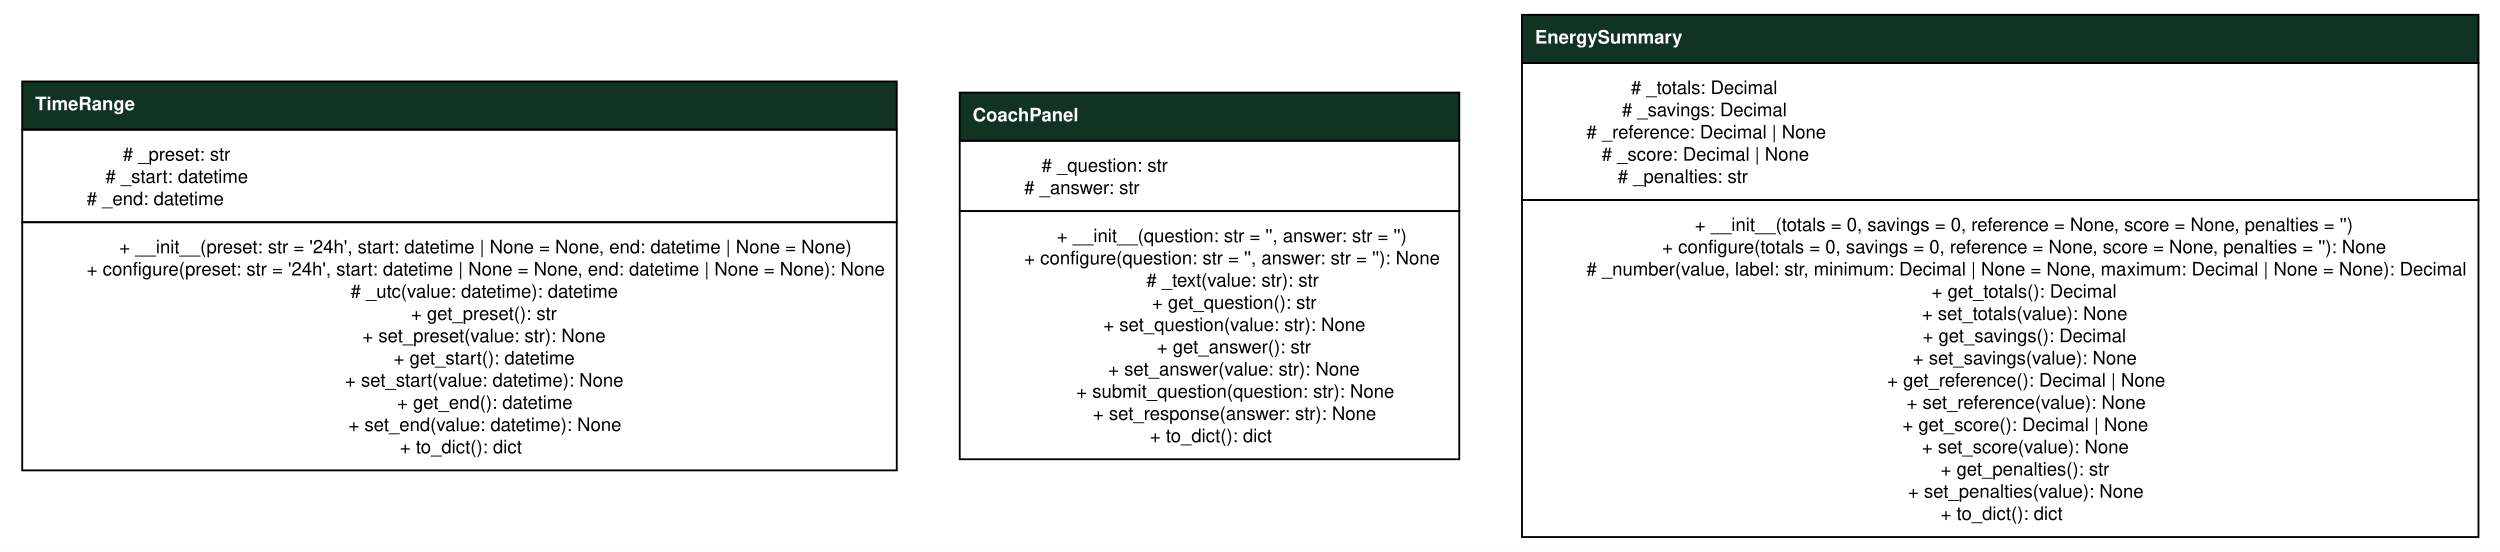
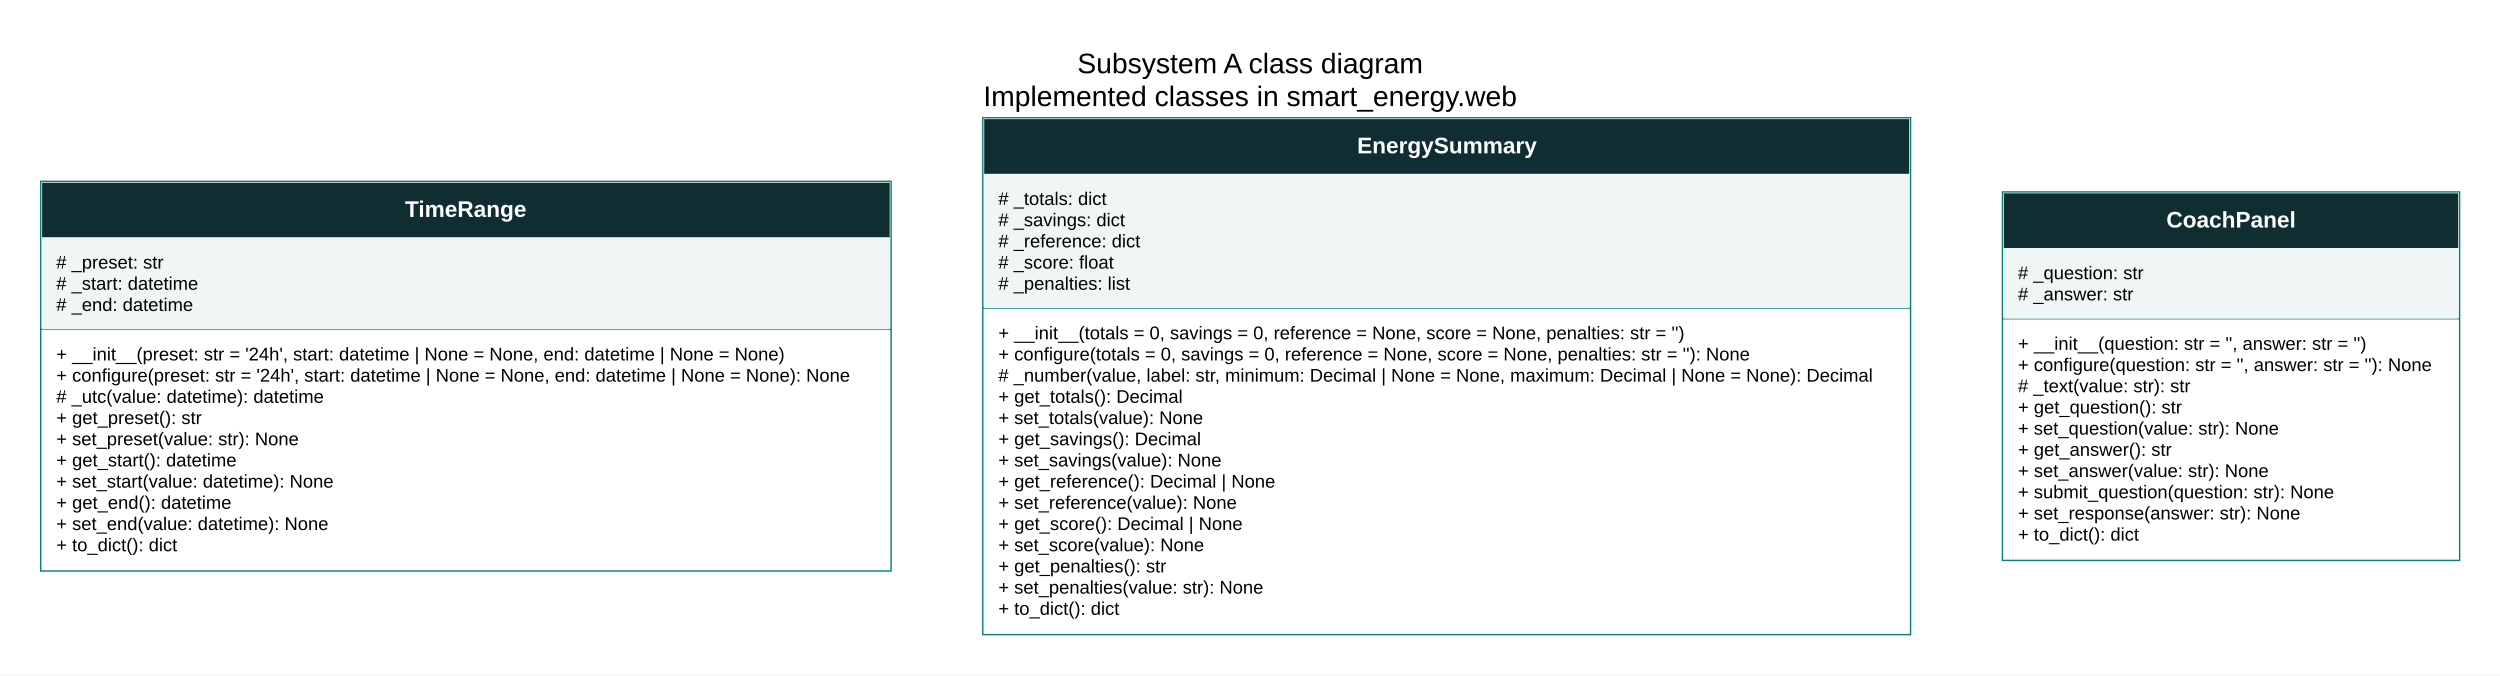
- <svg xmlns="http://www.w3.org/2000/svg" width="1350pt" height="298pt" viewBox="0.00 0.00 1350.00 298.00">
-   <g id="graph0" class="graph" transform="scale(1 1) rotate(0) translate(4 294)">
-     <polygon fill="white" stroke="none" points="-4,4 -4,-294 1346.38,-294 1346.38,4 -4,4" />
+ <svg xmlns="http://www.w3.org/2000/svg" width="1769pt" height="478pt" viewBox="0.00 0.00 1769.00 478.00">
+   <g id="graph0" class="graph" transform="scale(1 1) rotate(0) translate(28.8 449.05)">
+     <polygon fill="white" stroke="none" points="-28.8,28.8 -28.8,-449.05 1740.42,-449.05 1740.42,28.8 -28.8,28.8" />
+     <text xml:space="preserve" text-anchor="middle" x="855.81" y="-397.25" font-family="Arial" font-size="20.00">Subsystem A class diagram</text>
+     <text xml:space="preserve" text-anchor="middle" x="855.81" y="-374" font-family="Arial" font-size="20.00">Implemented classes in smart_energy.web</text>
    <g id="node1" class="node">
-       <polygon fill="#113322" stroke="none" points="8,-224 8,-250 480.25,-250 480.25,-224 8,-224" />
-       <polygon fill="none" stroke="black" points="8,-224 8,-250 480.25,-250 480.25,-224 8,-224" />
-       <text xml:space="preserve" text-anchor="start" x="15" y="-234.5" font-family="Helvetica,sans-Serif" font-weight="bold" font-size="10.00" fill="white">TimeRange</text>
-       <polygon fill="none" stroke="black" points="8,-174 8,-224 480.25,-224 480.25,-174 8,-174" />
-       <text xml:space="preserve" text-anchor="start" x="34.5" y="-207.25" font-family="Helvetica,sans-Serif" font-size="10.00">          # _preset: str</text>
-       <text xml:space="preserve" text-anchor="start" x="25.12" y="-195.25" font-family="Helvetica,sans-Serif" font-size="10.00">          # _start: datetime</text>
-       <text xml:space="preserve" text-anchor="start" x="15" y="-183.25" font-family="Helvetica,sans-Serif" font-size="10.00">          # _end: datetime        </text>
-       <polygon fill="none" stroke="black" points="8,-40 8,-174 480.25,-174 480.25,-40 8,-40" />
-       <text xml:space="preserve" text-anchor="start" x="32.62" y="-157.25" font-family="Helvetica,sans-Serif" font-size="10.00">          + __init__(preset: str = '24h', start: datetime | None = None, end: datetime | None = None)</text>
-       <text xml:space="preserve" text-anchor="start" x="15" y="-145.25" font-family="Helvetica,sans-Serif" font-size="10.00">          + configure(preset: str = '24h', start: datetime | None = None, end: datetime | None = None): None</text>
-       <text xml:space="preserve" text-anchor="start" x="157.5" y="-133.25" font-family="Helvetica,sans-Serif" font-size="10.00">          # _utc(value: datetime): datetime</text>
-       <text xml:space="preserve" text-anchor="start" x="190.12" y="-121.25" font-family="Helvetica,sans-Serif" font-size="10.00">          + get_preset(): str</text>
-       <text xml:space="preserve" text-anchor="start" x="163.88" y="-109.25" font-family="Helvetica,sans-Serif" font-size="10.00">          + set_preset(value: str): None</text>
-       <text xml:space="preserve" text-anchor="start" x="180.75" y="-97.25" font-family="Helvetica,sans-Serif" font-size="10.00">          + get_start(): datetime</text>
-       <text xml:space="preserve" text-anchor="start" x="154.5" y="-85.25" font-family="Helvetica,sans-Serif" font-size="10.00">          + set_start(value: datetime): None</text>
-       <text xml:space="preserve" text-anchor="start" x="182.62" y="-73.25" font-family="Helvetica,sans-Serif" font-size="10.00">          + get_end(): datetime</text>
-       <text xml:space="preserve" text-anchor="start" x="156.38" y="-61.25" font-family="Helvetica,sans-Serif" font-size="10.00">          + set_end(value: datetime): None</text>
-       <text xml:space="preserve" text-anchor="start" x="184.12" y="-49.25" font-family="Helvetica,sans-Serif" font-size="10.00">          + to_dict(): dict        </text>
+       <polygon fill="#087f79" stroke="#087f79" points="0,-216 0,-216 601.75,-216 601.75,-216 0,-216" />
+       <polygon fill="none" stroke="#087f79" points="0,-45 0,-320.75 601.75,-320.75 601.75,-45 0,-45" />
+       <polygon fill="#102e31" stroke="none" points="1,-281 1,-319.75 600.75,-319.75 600.75,-281 1,-281" />
+       <text xml:space="preserve" text-anchor="start" x="257.75" y="-295.55" font-family="Arial" font-weight="bold" font-size="16.00" fill="white">TimeRange</text>
+       <polygon fill="#f0f6f5" stroke="none" points="1,-216 1,-281 600.75,-281 600.75,-216 1,-216" />
+       <text xml:space="preserve" text-anchor="start" x="11" y="-259" font-family="Arial" font-size="13.00"># _preset: str</text>
+       <text xml:space="preserve" text-anchor="start" x="11" y="-244" font-family="Arial" font-size="13.00"># _start: datetime</text>
+       <text xml:space="preserve" text-anchor="start" x="11" y="-229" font-family="Arial" font-size="13.00"># _end: datetime</text>
+       <text xml:space="preserve" text-anchor="start" x="11" y="-194" font-family="Arial" font-size="13.00">+ __init__(preset: str = '24h', start: datetime | None = None, end: datetime | None = None)</text>
+       <text xml:space="preserve" text-anchor="start" x="11" y="-179" font-family="Arial" font-size="13.00">+ configure(preset: str = '24h', start: datetime | None = None, end: datetime | None = None): None</text>
+       <text xml:space="preserve" text-anchor="start" x="11" y="-164" font-family="Arial" font-size="13.00"># _utc(value: datetime): datetime</text>
+       <text xml:space="preserve" text-anchor="start" x="11" y="-149" font-family="Arial" font-size="13.00">+ get_preset(): str</text>
+       <text xml:space="preserve" text-anchor="start" x="11" y="-134" font-family="Arial" font-size="13.00">+ set_preset(value: str): None</text>
+       <text xml:space="preserve" text-anchor="start" x="11" y="-119" font-family="Arial" font-size="13.00">+ get_start(): datetime</text>
+       <text xml:space="preserve" text-anchor="start" x="11" y="-104" font-family="Arial" font-size="13.00">+ set_start(value: datetime): None</text>
+       <text xml:space="preserve" text-anchor="start" x="11" y="-89" font-family="Arial" font-size="13.00">+ get_end(): datetime</text>
+       <text xml:space="preserve" text-anchor="start" x="11" y="-74" font-family="Arial" font-size="13.00">+ set_end(value: datetime): None</text>
+       <text xml:space="preserve" text-anchor="start" x="11" y="-59" font-family="Arial" font-size="13.00">+ to_dict(): dict</text>
    </g>
    <g id="node2" class="node">
-       <polygon fill="#113322" stroke="none" points="514.25,-218 514.25,-244 784,-244 784,-218 514.25,-218" />
-       <polygon fill="none" stroke="black" points="514.25,-218 514.25,-244 784,-244 784,-218 514.25,-218" />
-       <text xml:space="preserve" text-anchor="start" x="521.25" y="-228.5" font-family="Helvetica,sans-Serif" font-weight="bold" font-size="10.00" fill="white">CoachPanel</text>
-       <polygon fill="none" stroke="black" points="514.25,-180 514.25,-218 784,-218 784,-180 514.25,-180" />
-       <text xml:space="preserve" text-anchor="start" x="530.62" y="-201.25" font-family="Helvetica,sans-Serif" font-size="10.00">          # _question: str</text>
-       <text xml:space="preserve" text-anchor="start" x="521.25" y="-189.25" font-family="Helvetica,sans-Serif" font-size="10.00">          # _answer: str        </text>
-       <polygon fill="none" stroke="black" points="514.25,-46 514.25,-180 784,-180 784,-46 514.25,-46" />
-       <text xml:space="preserve" text-anchor="start" x="538.88" y="-163.25" font-family="Helvetica,sans-Serif" font-size="10.00">          + __init__(question: str = '', answer: str = '')</text>
-       <text xml:space="preserve" text-anchor="start" x="521.25" y="-151.25" font-family="Helvetica,sans-Serif" font-size="10.00">          + configure(question: str = '', answer: str = ''): None</text>
-       <text xml:space="preserve" text-anchor="start" x="587.25" y="-139.25" font-family="Helvetica,sans-Serif" font-size="10.00">          # _text(value: str): str</text>
-       <text xml:space="preserve" text-anchor="start" x="590.25" y="-127.25" font-family="Helvetica,sans-Serif" font-size="10.00">          + get_question(): str</text>
-       <text xml:space="preserve" text-anchor="start" x="564" y="-115.25" font-family="Helvetica,sans-Serif" font-size="10.00">          + set_question(value: str): None</text>
-       <text xml:space="preserve" text-anchor="start" x="592.88" y="-103.25" font-family="Helvetica,sans-Serif" font-size="10.00">          + get_answer(): str</text>
-       <text xml:space="preserve" text-anchor="start" x="566.62" y="-91.25" font-family="Helvetica,sans-Serif" font-size="10.00">          + set_answer(value: str): None</text>
-       <text xml:space="preserve" text-anchor="start" x="549.38" y="-79.25" font-family="Helvetica,sans-Serif" font-size="10.00">          + submit_question(question: str): None</text>
-       <text xml:space="preserve" text-anchor="start" x="558.38" y="-67.25" font-family="Helvetica,sans-Serif" font-size="10.00">          + set_response(answer: str): None</text>
-       <text xml:space="preserve" text-anchor="start" x="589.12" y="-55.25" font-family="Helvetica,sans-Serif" font-size="10.00">          + to_dict(): dict        </text>
+       <polygon fill="#087f79" stroke="#087f79" points="666.62,-231 666.62,-231 1323.12,-231 1323.12,-231 666.62,-231" />
+       <polygon fill="none" stroke="#087f79" points="666.62,0 666.62,-365.75 1323.12,-365.75 1323.12,0 666.62,0" />
+       <polygon fill="#102e31" stroke="none" points="667.62,-326 667.62,-364.75 1322.12,-364.75 1322.12,-326 667.62,-326" />
+       <text xml:space="preserve" text-anchor="start" x="931.5" y="-340.55" font-family="Arial" font-weight="bold" font-size="16.00" fill="white">EnergySummary</text>
+       <polygon fill="#f0f6f5" stroke="none" points="667.62,-231 667.62,-326 1322.12,-326 1322.12,-231 667.62,-231" />
+       <text xml:space="preserve" text-anchor="start" x="677.62" y="-304" font-family="Arial" font-size="13.00"># _totals: dict</text>
+       <text xml:space="preserve" text-anchor="start" x="677.62" y="-289" font-family="Arial" font-size="13.00"># _savings: dict</text>
+       <text xml:space="preserve" text-anchor="start" x="677.62" y="-274" font-family="Arial" font-size="13.00"># _reference: dict</text>
+       <text xml:space="preserve" text-anchor="start" x="677.62" y="-259" font-family="Arial" font-size="13.00"># _score: float</text>
+       <text xml:space="preserve" text-anchor="start" x="677.62" y="-244" font-family="Arial" font-size="13.00"># _penalties: list</text>
+       <text xml:space="preserve" text-anchor="start" x="677.62" y="-209" font-family="Arial" font-size="13.00">+ __init__(totals = 0, savings = 0, reference = None, score = None, penalties: str = '')</text>
+       <text xml:space="preserve" text-anchor="start" x="677.62" y="-194" font-family="Arial" font-size="13.00">+ configure(totals = 0, savings = 0, reference = None, score = None, penalties: str = ''): None</text>
+       <text xml:space="preserve" text-anchor="start" x="677.62" y="-179" font-family="Arial" font-size="13.00"># _number(value, label: str, minimum: Decimal | None = None, maximum: Decimal | None = None): Decimal</text>
+       <text xml:space="preserve" text-anchor="start" x="677.62" y="-164" font-family="Arial" font-size="13.00">+ get_totals(): Decimal</text>
+       <text xml:space="preserve" text-anchor="start" x="677.62" y="-149" font-family="Arial" font-size="13.00">+ set_totals(value): None</text>
+       <text xml:space="preserve" text-anchor="start" x="677.62" y="-134" font-family="Arial" font-size="13.00">+ get_savings(): Decimal</text>
+       <text xml:space="preserve" text-anchor="start" x="677.62" y="-119" font-family="Arial" font-size="13.00">+ set_savings(value): None</text>
+       <text xml:space="preserve" text-anchor="start" x="677.62" y="-104" font-family="Arial" font-size="13.00">+ get_reference(): Decimal | None</text>
+       <text xml:space="preserve" text-anchor="start" x="677.62" y="-89" font-family="Arial" font-size="13.00">+ set_reference(value): None</text>
+       <text xml:space="preserve" text-anchor="start" x="677.62" y="-74" font-family="Arial" font-size="13.00">+ get_score(): Decimal | None</text>
+       <text xml:space="preserve" text-anchor="start" x="677.62" y="-59" font-family="Arial" font-size="13.00">+ set_score(value): None</text>
+       <text xml:space="preserve" text-anchor="start" x="677.62" y="-44" font-family="Arial" font-size="13.00">+ get_penalties(): str</text>
+       <text xml:space="preserve" text-anchor="start" x="677.62" y="-29" font-family="Arial" font-size="13.00">+ set_penalties(value: str): None</text>
+       <text xml:space="preserve" text-anchor="start" x="677.62" y="-14" font-family="Arial" font-size="13.00">+ to_dict(): dict</text>
    </g>
    <g id="node3" class="node">
-       <polygon fill="#113322" stroke="none" points="817.88,-260 817.88,-286 1334.38,-286 1334.38,-260 817.88,-260" />
-       <polygon fill="none" stroke="black" points="817.88,-260 817.88,-286 1334.38,-286 1334.38,-260 817.88,-260" />
-       <text xml:space="preserve" text-anchor="start" x="824.88" y="-270.5" font-family="Helvetica,sans-Serif" font-weight="bold" font-size="10.00" fill="white">EnergySummary</text>
-       <polygon fill="none" stroke="black" points="817.88,-186 817.88,-260 1334.38,-260 1334.38,-186 817.88,-186" />
-       <text xml:space="preserve" text-anchor="start" x="848.88" y="-243.25" font-family="Helvetica,sans-Serif" font-size="10.00">          # _totals: Decimal</text>
-       <text xml:space="preserve" text-anchor="start" x="844" y="-231.25" font-family="Helvetica,sans-Serif" font-size="10.00">          # _savings: Decimal</text>
-       <text xml:space="preserve" text-anchor="start" x="824.88" y="-219.25" font-family="Helvetica,sans-Serif" font-size="10.00">          # _reference: Decimal | None</text>
-       <text xml:space="preserve" text-anchor="start" x="833.12" y="-207.25" font-family="Helvetica,sans-Serif" font-size="10.00">          # _score: Decimal | None</text>
-       <text xml:space="preserve" text-anchor="start" x="841.75" y="-195.25" font-family="Helvetica,sans-Serif" font-size="10.00">          # _penalties: str        </text>
-       <polygon fill="none" stroke="black" points="817.88,-4 817.88,-186 1334.38,-186 1334.38,-4 817.88,-4" />
-       <text xml:space="preserve" text-anchor="start" x="883.38" y="-169.25" font-family="Helvetica,sans-Serif" font-size="10.00">          + __init__(totals = 0, savings = 0, reference = None, score = None, penalties = '')</text>
-       <text xml:space="preserve" text-anchor="start" x="865.75" y="-157.25" font-family="Helvetica,sans-Serif" font-size="10.00">          + configure(totals = 0, savings = 0, reference = None, score = None, penalties = ''): None</text>
-       <text xml:space="preserve" text-anchor="start" x="824.88" y="-145.25" font-family="Helvetica,sans-Serif" font-size="10.00">          # _number(value, label: str, minimum: Decimal | None = None, maximum: Decimal | None = None): Decimal</text>
-       <text xml:space="preserve" text-anchor="start" x="1011.25" y="-133.25" font-family="Helvetica,sans-Serif" font-size="10.00">          + get_totals(): Decimal</text>
-       <text xml:space="preserve" text-anchor="start" x="1006" y="-121.25" font-family="Helvetica,sans-Serif" font-size="10.00">          + set_totals(value): None</text>
-       <text xml:space="preserve" text-anchor="start" x="1006.38" y="-109.25" font-family="Helvetica,sans-Serif" font-size="10.00">          + get_savings(): Decimal</text>
-       <text xml:space="preserve" text-anchor="start" x="1001.12" y="-97.25" font-family="Helvetica,sans-Serif" font-size="10.00">          + set_savings(value): None</text>
-       <text xml:space="preserve" text-anchor="start" x="987.25" y="-85.25" font-family="Helvetica,sans-Serif" font-size="10.00">          + get_reference(): Decimal | None</text>
-       <text xml:space="preserve" text-anchor="start" x="997.75" y="-73.25" font-family="Helvetica,sans-Serif" font-size="10.00">          + set_reference(value): None</text>
-       <text xml:space="preserve" text-anchor="start" x="995.5" y="-61.25" font-family="Helvetica,sans-Serif" font-size="10.00">          + get_score(): Decimal | None</text>
-       <text xml:space="preserve" text-anchor="start" x="1006" y="-49.25" font-family="Helvetica,sans-Serif" font-size="10.00">          + set_score(value): None</text>
-       <text xml:space="preserve" text-anchor="start" x="1016.12" y="-37.25" font-family="Helvetica,sans-Serif" font-size="10.00">          + get_penalties(): str</text>
-       <text xml:space="preserve" text-anchor="start" x="998.5" y="-25.25" font-family="Helvetica,sans-Serif" font-size="10.00">          + set_penalties(value): None</text>
-       <text xml:space="preserve" text-anchor="start" x="1016.12" y="-13.25" font-family="Helvetica,sans-Serif" font-size="10.00">          + to_dict(): dict        </text>
+       <polygon fill="#087f79" stroke="#087f79" points="1388.12,-223.5 1388.12,-223.5 1711.62,-223.5 1711.62,-223.5 1388.12,-223.5" />
+       <polygon fill="none" stroke="#087f79" points="1388.12,-52.5 1388.12,-313.25 1711.62,-313.25 1711.62,-52.5 1388.12,-52.5" />
+       <polygon fill="#102e31" stroke="none" points="1389.12,-273.5 1389.12,-312.25 1710.62,-312.25 1710.62,-273.5 1389.12,-273.5" />
+       <text xml:space="preserve" text-anchor="start" x="1504.12" y="-288.05" font-family="Arial" font-weight="bold" font-size="16.00" fill="white">CoachPanel</text>
+       <polygon fill="#f0f6f5" stroke="none" points="1389.12,-223.5 1389.12,-273.5 1710.62,-273.5 1710.62,-223.5 1389.12,-223.5" />
+       <text xml:space="preserve" text-anchor="start" x="1399.12" y="-251.5" font-family="Arial" font-size="13.00"># _question: str</text>
+       <text xml:space="preserve" text-anchor="start" x="1399.12" y="-236.5" font-family="Arial" font-size="13.00"># _answer: str</text>
+       <text xml:space="preserve" text-anchor="start" x="1399.12" y="-201.5" font-family="Arial" font-size="13.00">+ __init__(question: str = '', answer: str = '')</text>
+       <text xml:space="preserve" text-anchor="start" x="1399.12" y="-186.5" font-family="Arial" font-size="13.00">+ configure(question: str = '', answer: str = ''): None</text>
+       <text xml:space="preserve" text-anchor="start" x="1399.12" y="-171.5" font-family="Arial" font-size="13.00"># _text(value: str): str</text>
+       <text xml:space="preserve" text-anchor="start" x="1399.12" y="-156.5" font-family="Arial" font-size="13.00">+ get_question(): str</text>
+       <text xml:space="preserve" text-anchor="start" x="1399.12" y="-141.5" font-family="Arial" font-size="13.00">+ set_question(value: str): None</text>
+       <text xml:space="preserve" text-anchor="start" x="1399.12" y="-126.5" font-family="Arial" font-size="13.00">+ get_answer(): str</text>
+       <text xml:space="preserve" text-anchor="start" x="1399.12" y="-111.5" font-family="Arial" font-size="13.00">+ set_answer(value: str): None</text>
+       <text xml:space="preserve" text-anchor="start" x="1399.12" y="-96.5" font-family="Arial" font-size="13.00">+ submit_question(question: str): None</text>
+       <text xml:space="preserve" text-anchor="start" x="1399.12" y="-81.5" font-family="Arial" font-size="13.00">+ set_response(answer: str): None</text>
+       <text xml:space="preserve" text-anchor="start" x="1399.12" y="-66.5" font-family="Arial" font-size="13.00">+ to_dict(): dict</text>
    </g>
  </g>
</svg>
